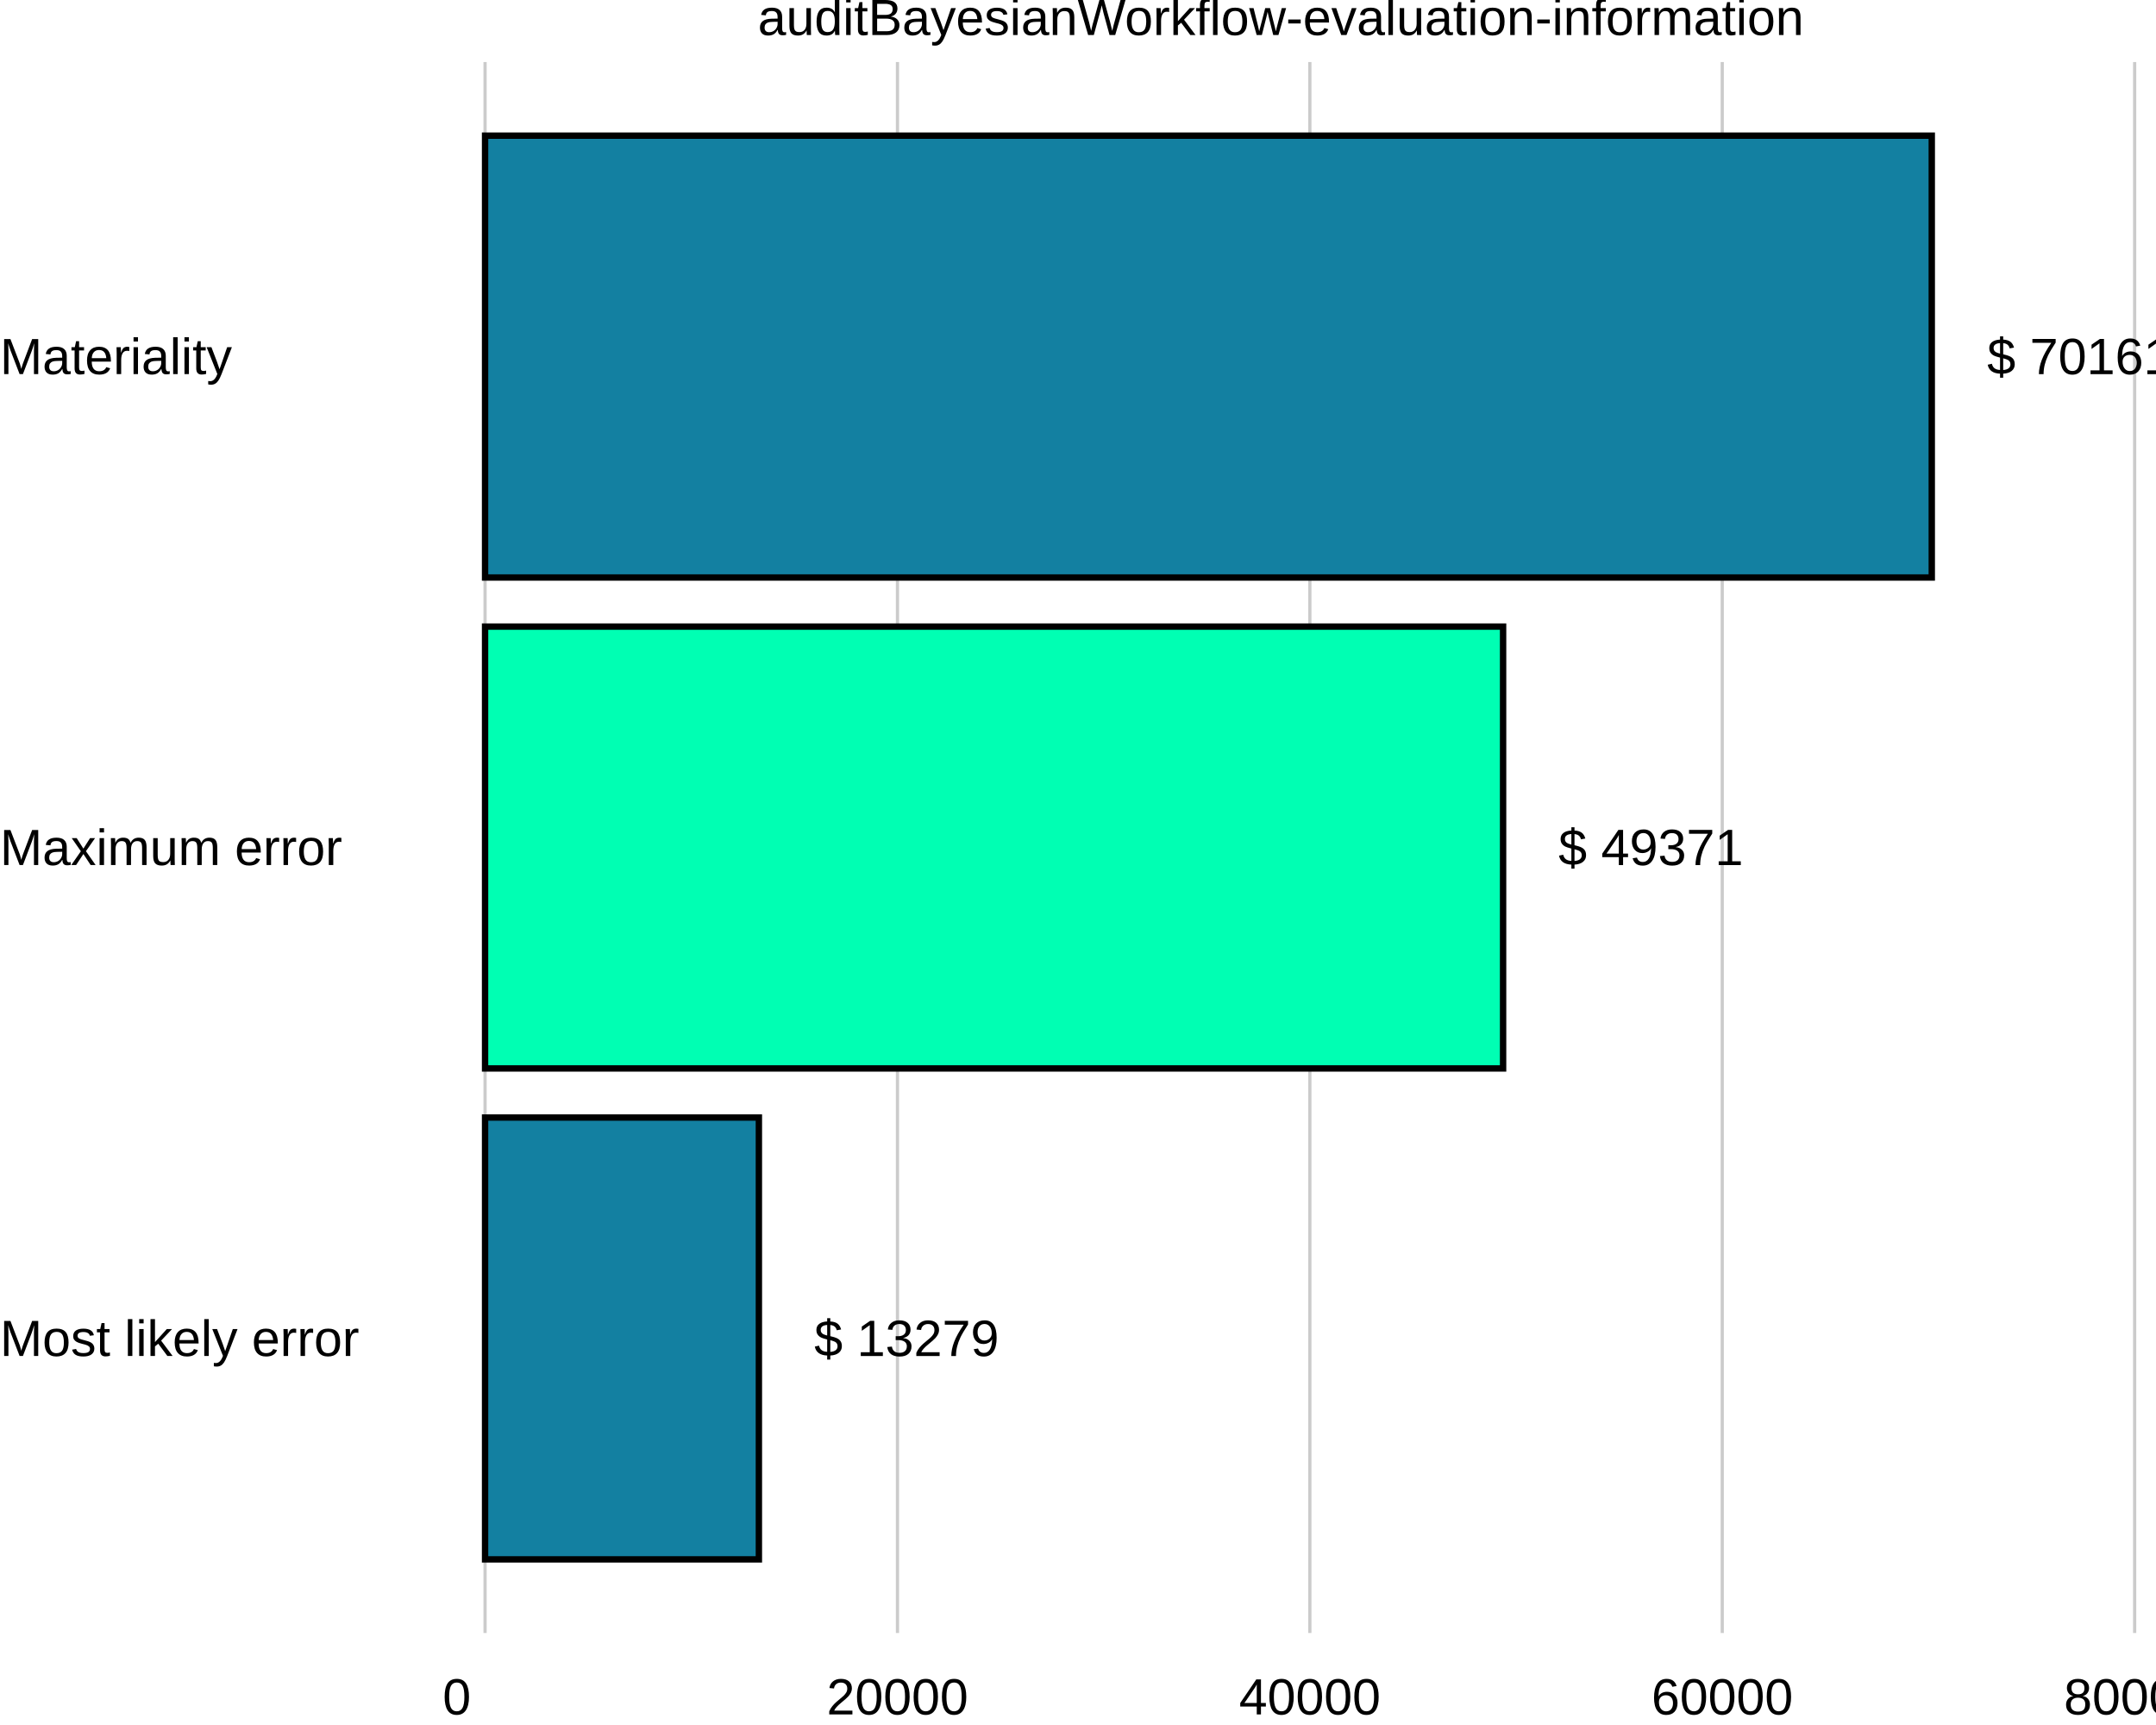
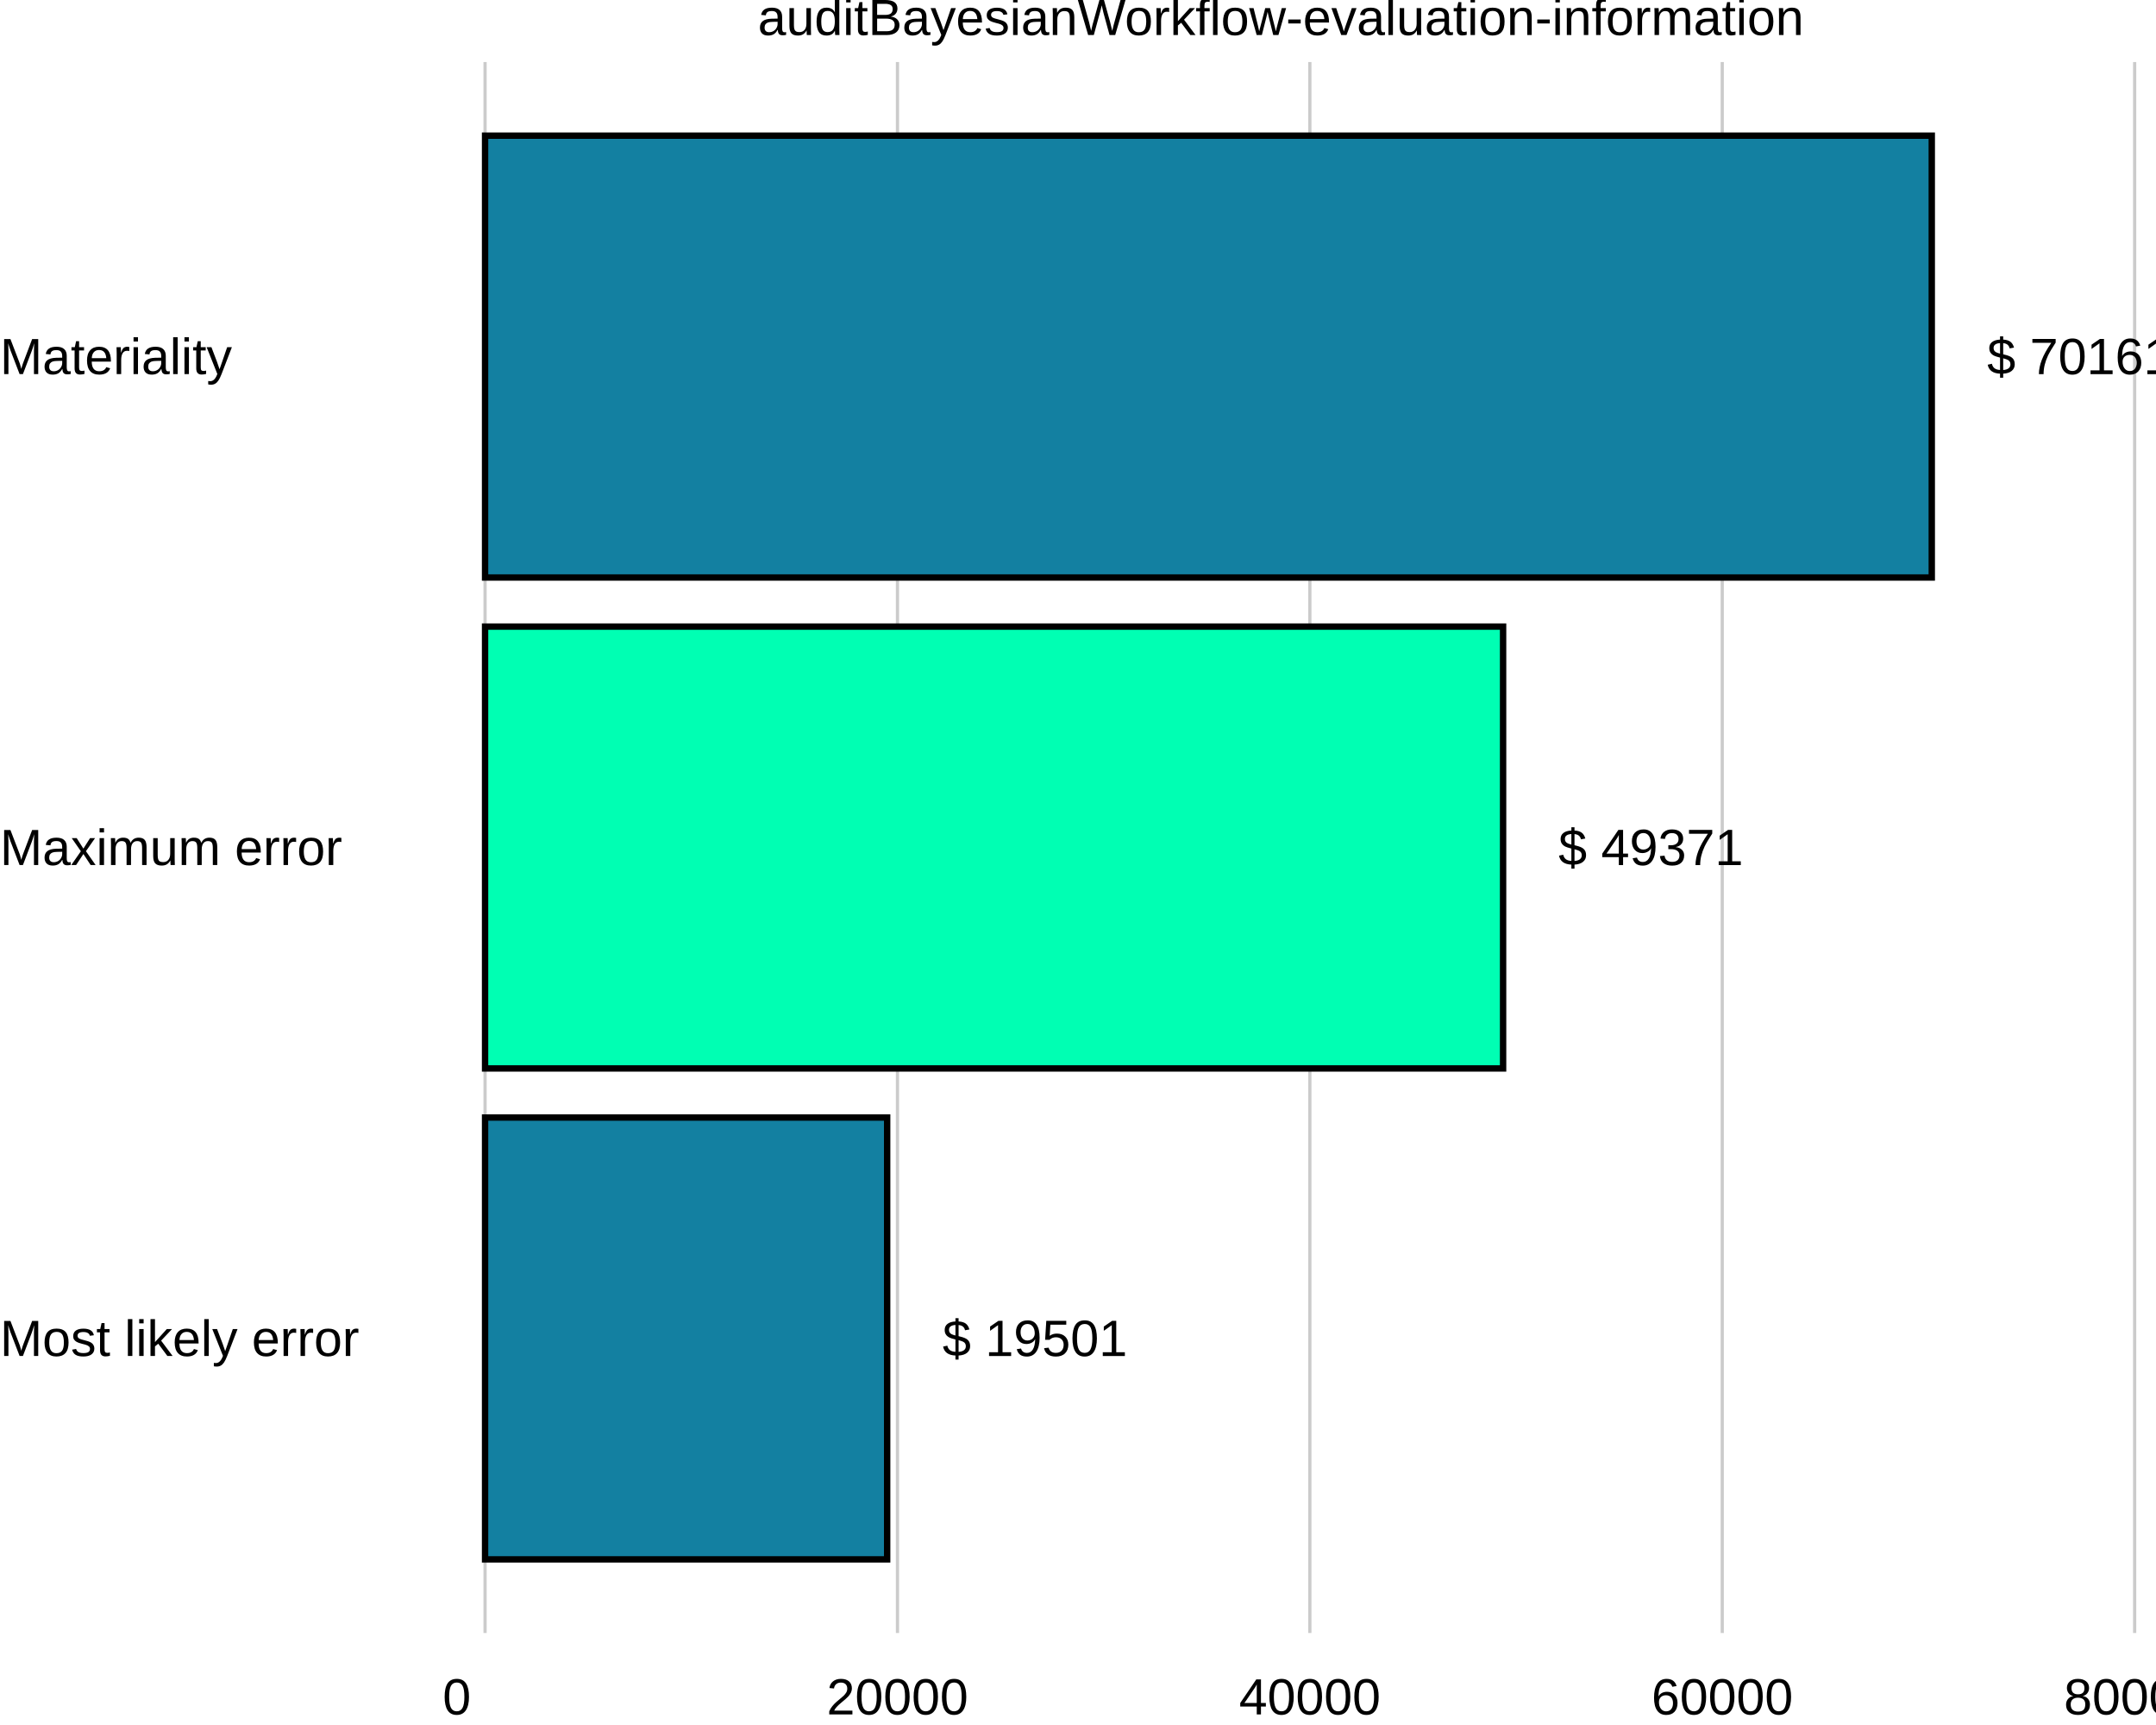
<svg xmlns="http://www.w3.org/2000/svg" viewBox="0 0 720.00 576.00">
  <defs>
    <style type="text/css">
    line, polyline, polygon, path, rect, circle {
      fill: none;
      stroke: #000000;
      stroke-linecap: round;
      stroke-linejoin: round;
      stroke-miterlimit: 10.00;
    }
  </style>
  </defs>
  <rect width="100%" height="100%" style="stroke: none; fill: #FFFFFF;" />
  <rect x="0.00" y="0.00" width="720.00" height="576.00" style="stroke-width: 10.67; stroke: none;" />
  <defs>
    <clipPath id="cpMTM1LjQyfDcyMC4wMHw1NDUuMjl8MjAuNzE=">
      <rect x="135.42" y="20.71" width="584.58" height="524.57" />
    </clipPath>
  </defs>
  <rect x="135.42" y="20.71" width="584.58" height="524.57" style="stroke-width: 10.67; stroke: none;" clip-path="url(#cpMTM1LjQyfDcyMC4wMHw1NDUuMjl8MjAuNzE=)" />
  <polyline points="161.99,545.29 161.99,20.71 " style="stroke-width: 1.07; stroke: #CBCBCB;" clip-path="url(#cpMTM1LjQyfDcyMC4wMHw1NDUuMjl8MjAuNzE=)" />
  <polyline points="299.71,545.29 299.71,20.71 " style="stroke-width: 1.07; stroke: #CBCBCB;" clip-path="url(#cpMTM1LjQyfDcyMC4wMHw1NDUuMjl8MjAuNzE=)" />
  <polyline points="437.43,545.29 437.43,20.71 " style="stroke-width: 1.07; stroke: #CBCBCB;" clip-path="url(#cpMTM1LjQyfDcyMC4wMHw1NDUuMjl8MjAuNzE=)" />
  <polyline points="575.15,545.29 575.15,20.71 " style="stroke-width: 1.07; stroke: #CBCBCB;" clip-path="url(#cpMTM1LjQyfDcyMC4wMHw1NDUuMjl8MjAuNzE=)" />
  <polyline points="712.87,545.29 712.87,20.71 " style="stroke-width: 1.07; stroke: #CBCBCB;" clip-path="url(#cpMTM1LjQyfDcyMC4wMHw1NDUuMjl8MjAuNzE=)" />
-   <rect x="161.99" y="373.16" width="91.44" height="147.54" style="stroke-width: 2.13; stroke-linecap: square; stroke-linejoin: miter; fill: #1380A1;" clip-path="url(#cpMTM1LjQyfDcyMC4wMHw1NDUuMjl8MjAuNzE=)" />
+   <rect x="161.99" y="373.16" width="134.28" height="147.54" style="stroke-width: 2.13; stroke-linecap: square; stroke-linejoin: miter; fill: #1380A1;" clip-path="url(#cpMTM1LjQyfDcyMC4wMHw1NDUuMjl8MjAuNzE=)" />
  <rect x="161.99" y="209.23" width="339.97" height="147.54" style="stroke-width: 2.13; stroke-linecap: square; stroke-linejoin: miter; fill: #00FFB3;" clip-path="url(#cpMTM1LjQyfDcyMC4wMHw1NDUuMjl8MjAuNzE=)" />
  <rect x="161.99" y="45.30" width="483.13" height="147.54" style="stroke-width: 2.13; stroke-linecap: square; stroke-linejoin: miter; fill: #1380A1;" clip-path="url(#cpMTM1LjQyfDcyMC4wMHw1NDUuMjl8MjAuNzE=)" />
  <g clip-path="url(#cpMTM1LjQyfDcyMC4wMHw1NDUuMjl8MjAuNzE=)">
-     <text x="271.92" y="452.80" style="font-size: 17.07px; font-family: Liberation Sans;" textLength="61.64px" lengthAdjust="spacingAndGlyphs">$ 13279</text>
+     <text x="314.76" y="452.80" style="font-size: 17.07px; font-family: Liberation Sans;" textLength="61.64px" lengthAdjust="spacingAndGlyphs">$ 19501</text>
  </g>
  <g clip-path="url(#cpMTM1LjQyfDcyMC4wMHw1NDUuMjl8MjAuNzE=)">
    <text x="520.45" y="288.87" style="font-size: 17.07px; font-family: Liberation Sans;" textLength="61.64px" lengthAdjust="spacingAndGlyphs">$ 49371</text>
  </g>
  <g clip-path="url(#cpMTM1LjQyfDcyMC4wMHw1NDUuMjl8MjAuNzE=)">
    <text x="663.61" y="124.94" style="font-size: 17.07px; font-family: Liberation Sans;" textLength="61.64px" lengthAdjust="spacingAndGlyphs">$ 70161</text>
  </g>
  <rect x="135.42" y="20.71" width="584.58" height="524.57" style="stroke-width: 0.00; stroke: none;" clip-path="url(#cpMTM1LjQyfDcyMC4wMHw1NDUuMjl8MjAuNzE=)" />
  <defs>
    <clipPath id="cpMC4wMHw3MjAuMDB8NTc2LjAwfDAuMDA=">
      <rect x="0.00" y="0.00" width="720.00" height="576.00" />
    </clipPath>
  </defs>
  <polyline points="135.42,545.29 135.42,20.71 " style="stroke-width: 0.00; stroke: none; stroke-linecap: butt;" clip-path="url(#cpMC4wMHw3MjAuMDB8NTc2LjAwfDAuMDA=)" />
  <g clip-path="url(#cpMC4wMHw3MjAuMDB8NTc2LjAwfDAuMDA=)">
    <text x="0.00" y="452.78" style="font-size: 17.00px; font-family: Liberation Sans;" textLength="119.94px" lengthAdjust="spacingAndGlyphs">Most likely error</text>
  </g>
  <g clip-path="url(#cpMC4wMHw3MjAuMDB8NTc2LjAwfDAuMDA=)">
    <text x="0.00" y="288.85" style="font-size: 17.00px; font-family: Liberation Sans;" textLength="114.25px" lengthAdjust="spacingAndGlyphs">Maximum error</text>
  </g>
  <g clip-path="url(#cpMC4wMHw3MjAuMDB8NTc2LjAwfDAuMDA=)">
    <text x="0.00" y="124.92" style="font-size: 17.00px; font-family: Liberation Sans;" textLength="77.45px" lengthAdjust="spacingAndGlyphs">Materiality</text>
  </g>
  <polyline points="135.42,545.29 720.00,545.29 " style="stroke-width: 0.00; stroke: none; stroke-linecap: butt;" clip-path="url(#cpMC4wMHw3MjAuMDB8NTc2LjAwfDAuMDA=)" />
  <g clip-path="url(#cpMC4wMHw3MjAuMDB8NTc2LjAwfDAuMDA=)">
    <text x="147.82" y="572.47" style="font-size: 17.00px; font-family: Liberation Sans;" textLength="28.33px" lengthAdjust="spacingAndGlyphs">    0</text>
  </g>
  <g clip-path="url(#cpMC4wMHw3MjAuMDB8NTc2LjAwfDAuMDA=)">
    <text x="276.07" y="572.47" style="font-size: 17.00px; font-family: Liberation Sans;" textLength="47.27px" lengthAdjust="spacingAndGlyphs">20000</text>
  </g>
  <g clip-path="url(#cpMC4wMHw3MjAuMDB8NTc2LjAwfDAuMDA=)">
    <text x="413.79" y="572.47" style="font-size: 17.00px; font-family: Liberation Sans;" textLength="47.27px" lengthAdjust="spacingAndGlyphs">40000</text>
  </g>
  <g clip-path="url(#cpMC4wMHw3MjAuMDB8NTc2LjAwfDAuMDA=)">
    <text x="551.51" y="572.47" style="font-size: 17.00px; font-family: Liberation Sans;" textLength="47.27px" lengthAdjust="spacingAndGlyphs">60000</text>
  </g>
  <g clip-path="url(#cpMC4wMHw3MjAuMDB8NTc2LjAwfDAuMDA=)">
    <text x="689.23" y="572.47" style="font-size: 17.00px; font-family: Liberation Sans;" textLength="47.27px" lengthAdjust="spacingAndGlyphs">80000</text>
  </g>
  <g clip-path="url(#cpMC4wMHw3MjAuMDB8NTc2LjAwfDAuMDA=)">
    <text x="253.07" y="11.70" style="font-size: 17.00px; font-family: Liberation Sans;" textLength="349.27px" lengthAdjust="spacingAndGlyphs">auditBayesianWorkflow-evaluation-information</text>
  </g>
</svg>
